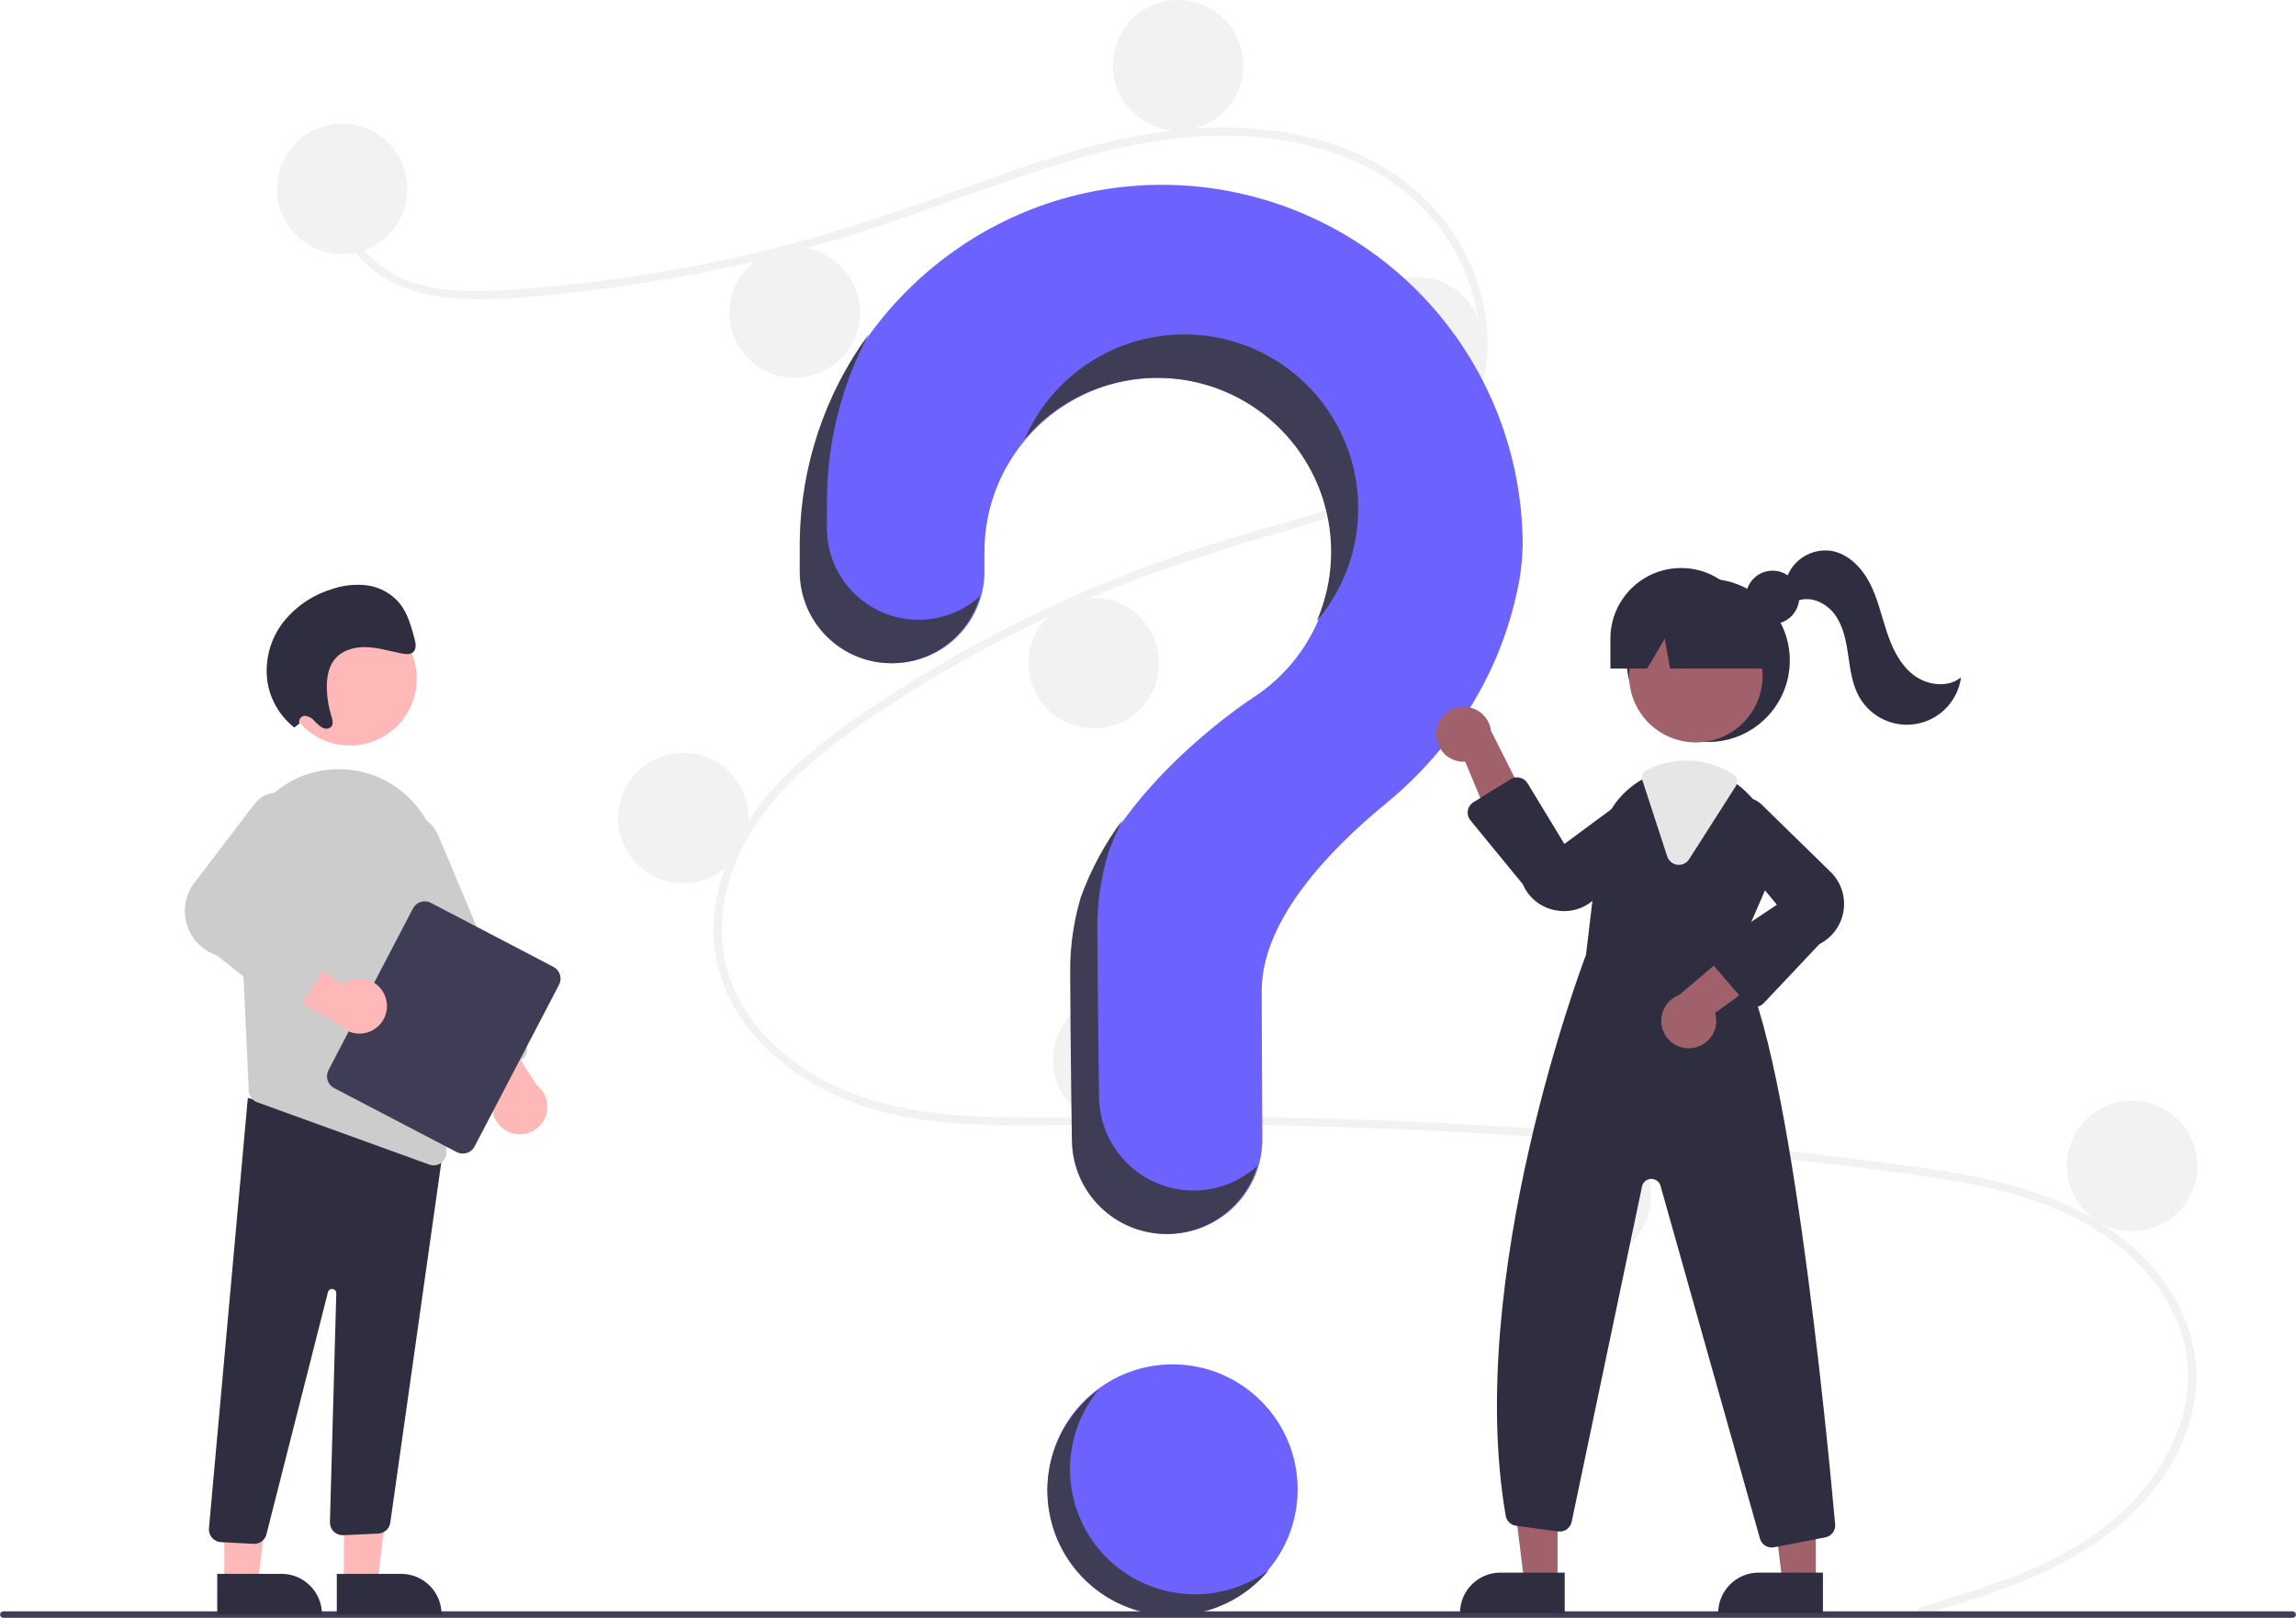
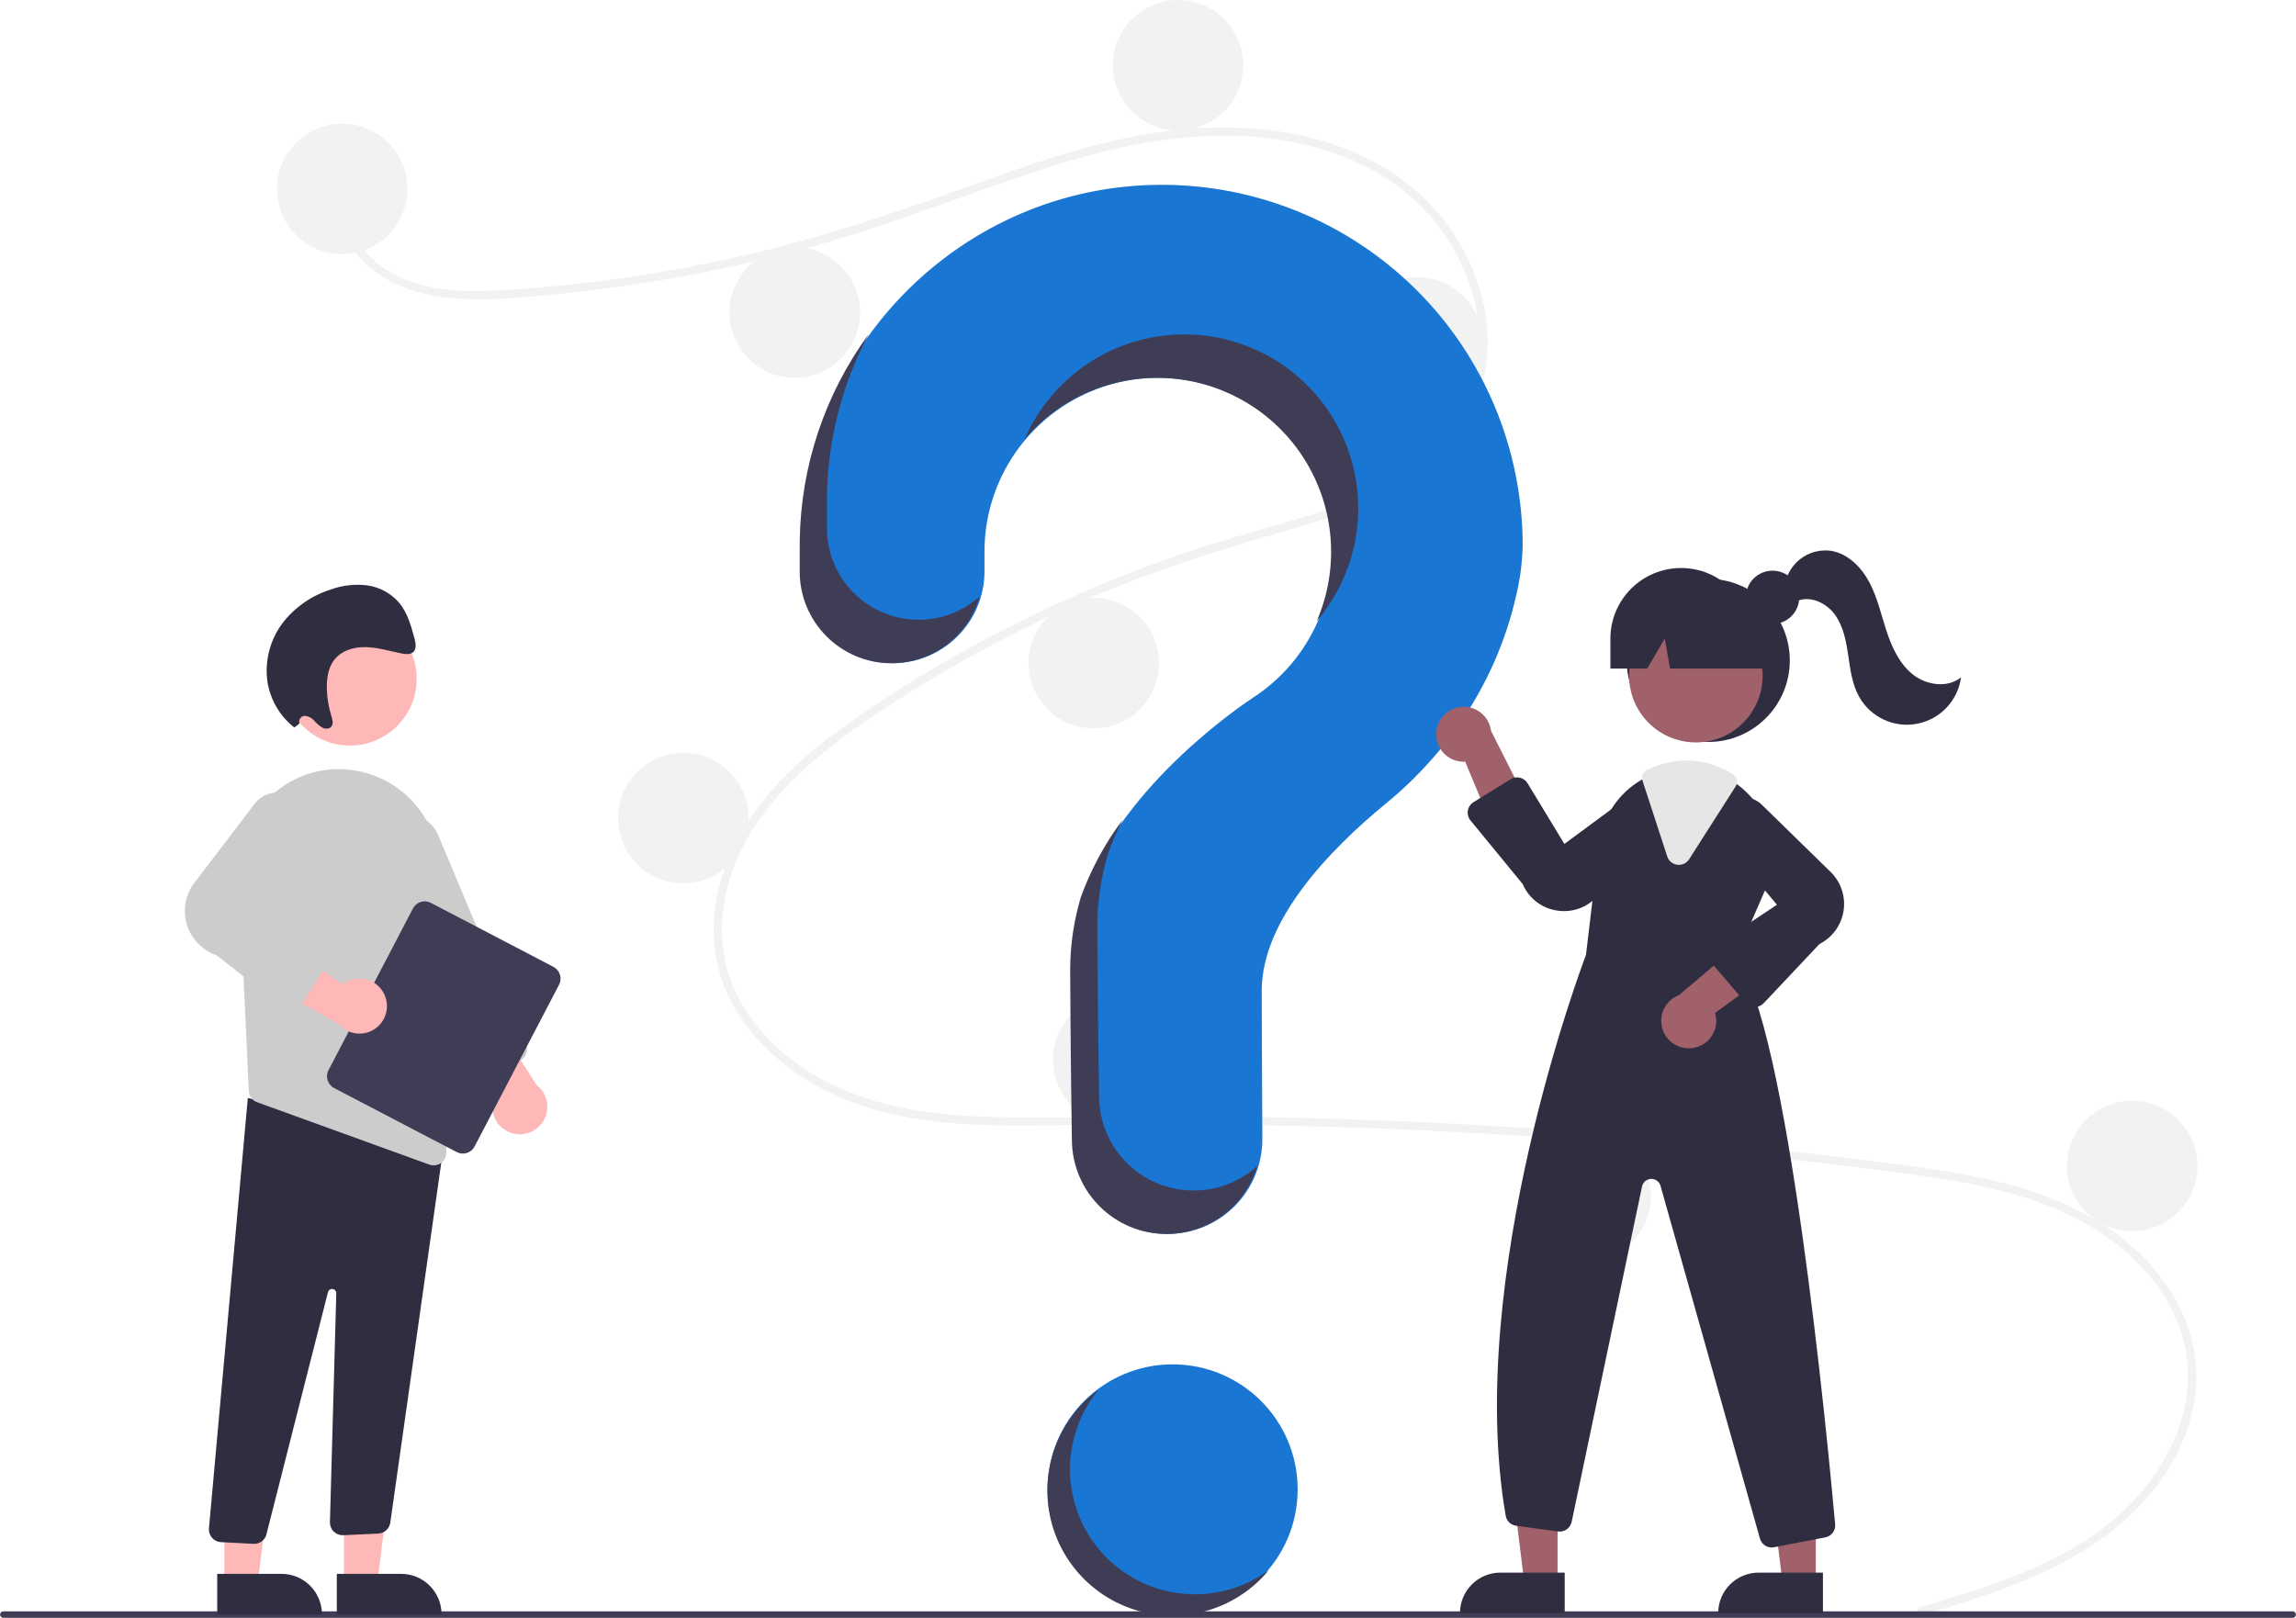
<svg xmlns="http://www.w3.org/2000/svg" id="ef672dd0-2e16-4c9d-8107-606b55e40777" data-name="Layer 1" width="844.675" height="595.262" viewBox="0 0 844.675 595.262">
-   <circle cx="431.393" cy="548" r="46" fill="#6c63ff" />
+   <circle cx="431.393" cy="548" r="46" fill="#1976d2" />
  <path d="M883.862,743.785c25.735-7.729,53.094-15.788,73.503-34.161,18.238-16.418,30.55-41.489,22.995-66.112-7.54-24.572-30.124-40.956-53.442-49.105-13.225-4.622-27.061-7.186-40.891-9.2-15.035-2.19-30.136-3.984-45.23-5.71q-91.677-10.486-184.044-12.811c-30.385-.765-60.764-.747-91.152-.306-27.139.394-55.722.384-80.899-11.151-19.578-8.97-37.348-25.289-42.803-46.734-6.297-24.755,5.318-49.964,21.98-67.892,8.783-9.45,19.047-17.404,29.636-24.717,11.487-7.934,23.375-15.306,35.521-22.188a494.634,494.634,0,0,1,74.767-34.468c12.746-4.634,25.68-8.633,38.728-12.321,11.017-3.115,22.068-6.234,32.716-10.477,20.583-8.204,40.161-22.1,45.395-44.881,4.96-21.591-3.403-45.031-18.065-61.071-16.963-18.557-42.539-26.692-67.06-28.008-27.528-1.478-54.422,5.412-80.297,14.156-27.597,9.326-54.599,20.049-82.778,27.603a556.958,556.958,0,0,1-85.196,15.837c-14.082,1.5-28.59,3.193-42.756,2.045-11.872-.962-23.684-4.454-32.434-12.88-7.503-7.225-11.972-17.154-10.435-27.632.279-1.903,3.17-1.094,2.893.798-1.87,12.755,6.8,24.509,17.484,30.529,12.348,6.958,27.374,6.968,41.122,6.172a537.825,537.825,0,0,0,88.515-12.796c28.593-6.531,56.164-15.866,83.704-25.839,26.156-9.472,52.897-18.716,80.84-20.767,24.246-1.78,49.752,1.752,70.874,14.423,18.564,11.136,32.215,29.707,36.565,51.018,4.25,20.825-1.636,41.785-17.4,56.317-16.321,15.046-38.701,21.479-59.557,27.404-26.452,7.514-52.337,16.298-77.392,27.703a485.824,485.824,0,0,0-72.8,40.928c-22.246,15.202-44.201,34.331-51.237,61.451-3.277,12.633-2.672,26.032,2.812,37.965,4.876,10.61,12.907,19.535,22.262,26.419,22.321,16.424,50.453,19.797,77.414,20.132,30.281.377,60.564-.645,90.855-.148q92.599,1.52,184.819,11.273,23.108,2.446,46.158,5.407c13.822,1.776,27.69,3.541,41.278,6.695,24.162,5.608,47.674,16.392,62.692,36.878a61.319,61.319,0,0,1,11.947,30.446c1.051,11.524-1.77,23.069-6.98,33.321-11.532,22.69-33.134,37.123-56.073,46.605-12.287,5.079-25.032,8.926-37.752,12.746-1.853.557-2.645-2.338-.798-2.893Z" transform="translate(-177.6623 -152.3692)" fill="#f2f2f2" />
  <circle cx="125.893" cy="69.5" r="24" fill="#f2f2f2" />
  <circle cx="292.393" cy="115" r="24" fill="#f2f2f2" />
  <circle cx="433.393" cy="24" r="24" fill="#f2f2f2" />
  <circle cx="521.393" cy="126" r="24" fill="#f2f2f2" />
  <circle cx="402.393" cy="244" r="24" fill="#f2f2f2" />
  <circle cx="251.393" cy="301" r="24" fill="#f2f2f2" />
  <circle cx="411.393" cy="390" r="24" fill="#f2f2f2" />
  <circle cx="583.393" cy="440" r="24" fill="#f2f2f2" />
  <circle cx="784.393" cy="429" r="24" fill="#f2f2f2" />
-   <path d="M604.128,220.373c-71.892.508-130.756,58.93-131.777,130.816-.009.664-.014,5.33-.013,11.434a33.748,33.748,0,0,0,33.744,33.746h0a33.769,33.769,0,0,0,33.761-33.798c-.003-4.152-.006-7.026-.006-7.202a64,64,0,1,1,98.52,53.879l.012.014s-48.028,30.92-62.671,73.335l.012.003a94.004,94.004,0,0,0-3.874,26.768c0,3.725.219,36.321.643,62.778a34.786,34.786,0,0,0,34.79,34.222h0a34.796,34.796,0,0,0,34.794-35.011c-.147-24.229-.227-52.442-.227-54.489,0-26.045,25.125-51.995,45.764-68.917,23.766-19.487,40.868-46.043,47.737-75.999a86.762,86.762,0,0,0,2.499-18.834A132.75,132.75,0,0,0,604.128,220.373Z" transform="translate(-177.6623 -152.3692)" fill="#6c63ff" />
+   <path d="M604.128,220.373c-71.892.508-130.756,58.93-131.777,130.816-.009.664-.014,5.33-.013,11.434a33.748,33.748,0,0,0,33.744,33.746h0a33.769,33.769,0,0,0,33.761-33.798c-.003-4.152-.006-7.026-.006-7.202a64,64,0,1,1,98.52,53.879l.012.014s-48.028,30.92-62.671,73.335l.012.003a94.004,94.004,0,0,0-3.874,26.768c0,3.725.219,36.321.643,62.778a34.786,34.786,0,0,0,34.79,34.222h0a34.796,34.796,0,0,0,34.794-35.011c-.147-24.229-.227-52.442-.227-54.489,0-26.045,25.125-51.995,45.764-68.917,23.766-19.487,40.868-46.043,47.737-75.999a86.762,86.762,0,0,0,2.499-18.834A132.75,132.75,0,0,0,604.128,220.373Z" transform="translate(-177.6623 -152.3692)" fill="#1976d2" />
  <path d="M1021.147,747.631H178.853a1.191,1.191,0,0,1,0-2.381h842.294a1.191,1.191,0,0,1,0,2.381Z" transform="translate(-177.6623 -152.3692)" fill="#3f3d56" />
  <circle cx="628.449" cy="242.996" r="30" fill="#2f2e41" />
  <polygon points="573.012 582.129 560.753 582.129 554.92 534.841 573.015 534.841 573.012 582.129" fill="#a0616a" />
  <path d="M551.996,578.626h23.644a0,0,0,0,1,0,0v14.887a0,0,0,0,1,0,0H537.109a0,0,0,0,1,0,0v0A14.887,14.887,0,0,1,551.996,578.626Z" fill="#2f2e41" />
  <polygon points="668.012 582.129 655.753 582.129 649.92 534.841 668.015 534.841 668.012 582.129" fill="#a0616a" />
  <path d="M646.996,578.626h23.644a0,0,0,0,1,0,0v14.887a0,0,0,0,1,0,0H632.109a0,0,0,0,1,0,0v0A14.887,14.887,0,0,1,646.996,578.626Z" fill="#2f2e41" />
  <circle cx="623.89" cy="248.61" r="24.561" fill="#a0616a" />
  <path d="M816.191,504.775l10.99-25.25a31.383,31.383,0,0,0-6.95-35.6,31.873,31.873,0,0,0-3.07-2.67,30.935,30.935,0,0,0-18.99-6.57,32.179,32.179,0,0,0-13.4,2.98c-.36.16-.71.33-1.07.5-.69.33-1.37.69-2.03,1.06a31.678,31.678,0,0,0-15.7,23.88l-4.85,40.64c-1.22,3.19-44.74,118.39-29.52,206.34a4.467,4.467,0,0,0,3.82,3.67l15.43,2.1a4.497,4.497,0,0,0,5.01-3.53l25.89-123.41a3.503,3.503,0,0,1,6.8-.23l36.58,129.78a4.471,4.471,0,0,0,4.31,3.28,5.122,5.122,0,0,0,.87-.08l18.85-3.63a4.471,4.471,0,0,0,3.63-4.81C850.021,682.335,835.301,527.605,816.191,504.775Z" transform="translate(-177.6623 -152.3692)" fill="#2f2e41" />
  <path d="M706.102,421.419A10.056,10.056,0,0,0,716.696,432.623l13.729,32.992,10.385-15.394-14.629-28.97a10.11,10.11,0,0,0-20.079.169Z" transform="translate(-177.6623 -152.3692)" fill="#a0616a" />
  <path d="M800.19,537.996a10.056,10.056,0,0,0,8.427-12.913l28.885-21.038-17.39-6.512-24.764,20.977a10.11,10.11,0,0,0,4.842,19.487Z" transform="translate(-177.6623 -152.3692)" fill="#a0616a" />
  <path d="M753.102,487.61a17.057,17.057,0,0,1-3.298-.325,16.305,16.305,0,0,1-11.948-9.616l-19.234-23.453a4.501,4.501,0,0,1,1.111-6.681l13.684-8.471a4.5,4.5,0,0,1,6.215,1.49l13.556,22.334L779.15,443.702A9.721,9.721,0,0,1,790.46,459.264l-25.912,23.637A16.253,16.253,0,0,1,753.102,487.61Z" transform="translate(-177.6623 -152.3692)" fill="#2f2e41" />
  <path d="M823.252,522.883c-.035,0-.071,0-.106-.001a4.508,4.508,0,0,1-3.311-1.57l-12.166-14.193a4.5,4.5,0,0,1,.92-6.673l22.781-15.188-20.638-24.812a9.721,9.721,0,0,1,14.887-12.183l25.084,24.513a16.525,16.525,0,0,1-3.675,26.94l-20.501,21.754A4.507,4.507,0,0,1,823.252,522.883Z" transform="translate(-177.6623 -152.3692)" fill="#2f2e41" />
  <path d="M795.307,470.584a4.632,4.632,0,0,1-.584-.037,4.461,4.461,0,0,1-3.71-3.069l-9.142-28.029a3.083,3.083,0,0,1,1.594-3.725l.297-.14c.269-.128.535-.254.807-.375a32.574,32.574,0,0,1,13.603-3.023,31.327,31.327,0,0,1,17.161,5.157,3.13,3.13,0,0,1,.901,4.294L799.084,468.504A4.455,4.455,0,0,1,795.307,470.584Z" transform="translate(-177.6623 -152.3692)" fill="#e6e6e6" />
  <circle cx="652.101" cy="219.786" r="9.817" fill="#2f2e41" />
  <path d="M796.111,361.365h0a26,26,0,0,0-26,26v11h13.529l6.471-11,1.941,11h41.059l-11-11A26,26,0,0,0,796.111,361.365Z" transform="translate(-177.6623 -152.3692)" fill="#2f2e41" />
  <path d="M834.809,365.431a15.15,15.15,0,0,1,16.481-10.396c6.256,1.046,11.202,6.075,14.149,11.691s4.308,11.903,6.289,17.928,4.791,12.084,9.793,15.984,12.677,4.958,17.59.946a20.118,20.118,0,0,1-37.477,7.181c-2.592-4.612-3.261-10.017-4.03-15.251s-1.767-10.65-4.862-14.94-8.888-7.093-13.804-5.139Z" transform="translate(-177.6623 -152.3692)" fill="#2f2e41" />
  <path d="M515.609,380.408h0a33.748,33.748,0,0,1-33.744-33.746c-0-6.104.004-10.771.013-11.434a131.507,131.507,0,0,1,15.359-59.909,131.803,131.803,0,0,0-25.359,75.909c-.009.664-.014,5.33-.013,11.434a33.748,33.748,0,0,0,33.744,33.746h0A33.773,33.773,0,0,0,538.097,371.817,33.622,33.622,0,0,1,515.609,380.408Z" transform="translate(-177.6623 -152.3692)" fill="#3f3d56" />
  <path d="M606.415,291.478a64.004,64.004,0,0,1,55.659,89.413,63.997,63.997,0,1,0-107.426-66.985A63.871,63.871,0,0,1,606.415,291.478Z" transform="translate(-177.6623 -152.3692)" fill="#3f3d56" />
  <path d="M616.797,590.408h0a34.787,34.787,0,0,1-34.79-34.222c-.423-26.456-.643-59.052-.643-62.778a94.004,94.004,0,0,1,3.874-26.768l-.012-.003a95.069,95.069,0,0,1,5.494-12.701,110.047,110.047,0,0,0-15.494,28.701l.012.003a94.004,94.004,0,0,0-3.874,26.768c0,3.725.219,36.321.643,62.778a34.787,34.787,0,0,0,34.79,34.222h0a34.803,34.803,0,0,0,33.402-25.048A34.66,34.66,0,0,1,616.797,590.408Z" transform="translate(-177.6623 -152.3692)" fill="#3f3d56" />
  <polygon points="126.541 582.585 138.8 582.584 144.633 535.296 126.538 535.297 126.541 582.585" fill="#ffb8b8" />
  <path d="M301.576,731.451H340.107a0,0,0,0,1,0,0v14.887a0,0,0,0,1,0,0H316.463A14.887,14.887,0,0,1,301.576,731.451v0A0,0,0,0,1,301.576,731.451Z" transform="translate(464.0541 1325.404) rotate(179.9974)" fill="#2f2e41" />
  <polygon points="82.541 582.585 94.8 582.584 100.633 535.296 82.538 535.297 82.541 582.585" fill="#ffb8b8" />
  <path d="M257.576,731.451H296.107a0,0,0,0,1,0,0v14.887a0,0,0,0,1,0,0H272.463A14.887,14.887,0,0,1,257.576,731.451v0A0,0,0,0,1,257.576,731.451Z" transform="translate(376.0541 1325.406) rotate(179.9974)" fill="#2f2e41" />
  <path d="M270.917,720.411l-11.975-.63a4.673,4.673,0,0,1-4.419-4.967l14.313-158.466,65.911,17.786,6.35-1.732L321.239,712.686a4.696,4.696,0,0,1-4.358,3.945l-12.909.601a4.674,4.674,0,0,1-4.931-4.796l2.339-84.196a1.558,1.558,0,0,0-3.083-.36L275.739,716.692a4.646,4.646,0,0,1-4.569,3.725C271.086,720.418,271.002,720.416,270.917,720.411Z" transform="translate(-177.6623 -152.3692)" fill="#2f2e41" />
  <circle cx="128.742" cy="249.759" r="24.561" fill="#ffb8b8" />
  <path d="M265.512,474.287l2.701,58.267.976,21.199a4.642,4.642,0,0,0,3.074,4.175l63.336,22.943a4.477,4.477,0,0,0,1.6.28,4.644,4.644,0,0,0,4.664-4.788L339.266,471.597A36.93,36.93,0,0,0,308.522,435.92c-.613-.093-1.236-.187-1.859-.27a36.249,36.249,0,0,0-29.165,9.441,37.236,37.236,0,0,0-11.986,29.196Z" transform="translate(-177.6623 -152.3692)" fill="#ccc" />
  <path d="M365.855,569.245a10.064,10.064,0,0,1-5.369-15.227l-21.478-28.56,18.534-1.147,17.554,27.297a10.111,10.111,0,0,1-9.242,17.637Z" transform="translate(-177.6623 -152.3692)" fill="#ffb8b8" />
  <path d="M350.753,548.85a4.644,4.644,0,0,1-2.541-2.518L315.854,469.237a12.463,12.463,0,1,1,22.984-9.647l32.358,77.095a4.679,4.679,0,0,1-2.5,6.118l-14.365,6.029a4.642,4.642,0,0,1-3.577.017Z" transform="translate(-177.6623 -152.3692)" fill="#ccc" />
  <path d="M298.508,546.131,329.587,486.622a4.878,4.878,0,0,1,6.575-2.063l45.112,23.56a4.878,4.878,0,0,1,2.063,6.575l-31.079,59.509a4.878,4.878,0,0,1-6.575,2.063L300.571,552.706A4.878,4.878,0,0,1,298.508,546.131Z" transform="translate(-177.6623 -152.3692)" fill="#3f3d56" />
  <path d="M319.351,518.943a10.064,10.064,0,0,0-15.517-4.46l-29.778-19.754-.051,18.57L302.29,529.21a10.111,10.111,0,0,0,17.06-10.267Z" transform="translate(-177.6623 -152.3692)" fill="#ffb8b8" />
  <path d="M281.701,523.119l-24.337-19.278a17.163,17.163,0,0,1-7.823-27.135l22.097-28.96a10.096,10.096,0,0,1,17.13,10.284l-17.484,28.6,25.694,12.187a4.674,4.674,0,0,1,1.948,6.72l-10.372,16.414a4.682,4.682,0,0,1-3.167,2.111c-.026.004-.051.008-.077.012A4.696,4.696,0,0,1,281.701,523.119Z" transform="translate(-177.6623 -152.3692)" fill="#ccc" />
  <path d="M287.845,418.574a2.135,2.135,0,0,1,1.856-2.819,4.93,4.93,0,0,1,3.476,1.715,13.833,13.833,0,0,0,3.071,2.637c1.188.599,2.8.514,3.477-.628.636-1.072.2-2.508-.185-3.753a36.907,36.907,0,0,1-1.63-9.77c-.111-3.7.411-7.562,2.46-10.448,2.644-3.725,7.371-5.139,11.845-5.036s8.875,1.484,13.307,2.357c1.53.301,3.328.456,4.352-.73,1.088-1.261.688-3.301.226-5.004-1.201-4.417-2.475-8.985-5.265-12.552a18.898,18.898,0,0,0-12.061-6.79,28.938,28.938,0,0,0-13.462,1.528,36.096,36.096,0,0,0-17.683,12.319,29.236,29.236,0,0,0-5.578,21.6,26.667,26.667,0,0,0,9.886,16.855Z" transform="translate(-177.6623 -152.3692)" fill="#2f2e41" />
  <path d="M598.92,735.149a45.994,45.994,0,0,1-17.07-71.489,45.997,45.997,0,1,0,62.569,66.464A45.969,45.969,0,0,1,598.92,735.149Z" transform="translate(-177.6623 -152.3692)" fill="#3f3d56" />
</svg>
